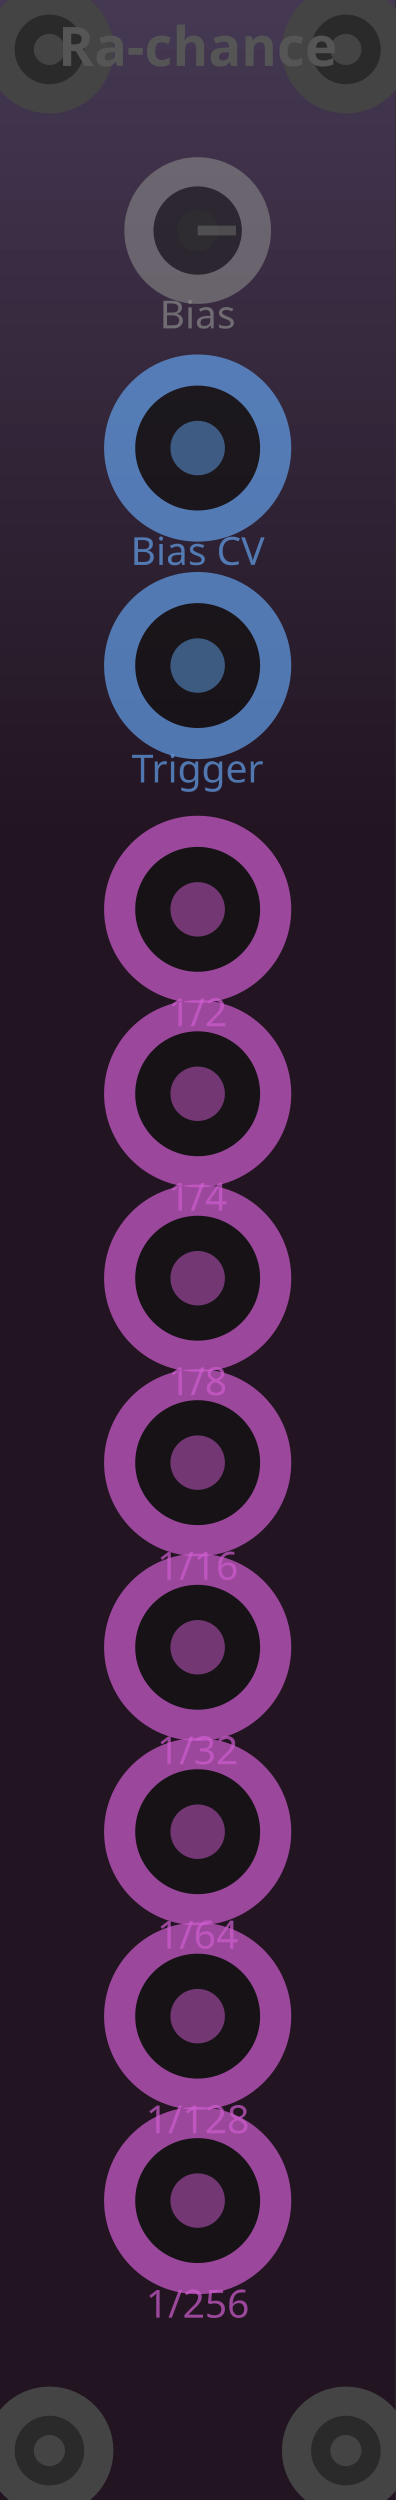
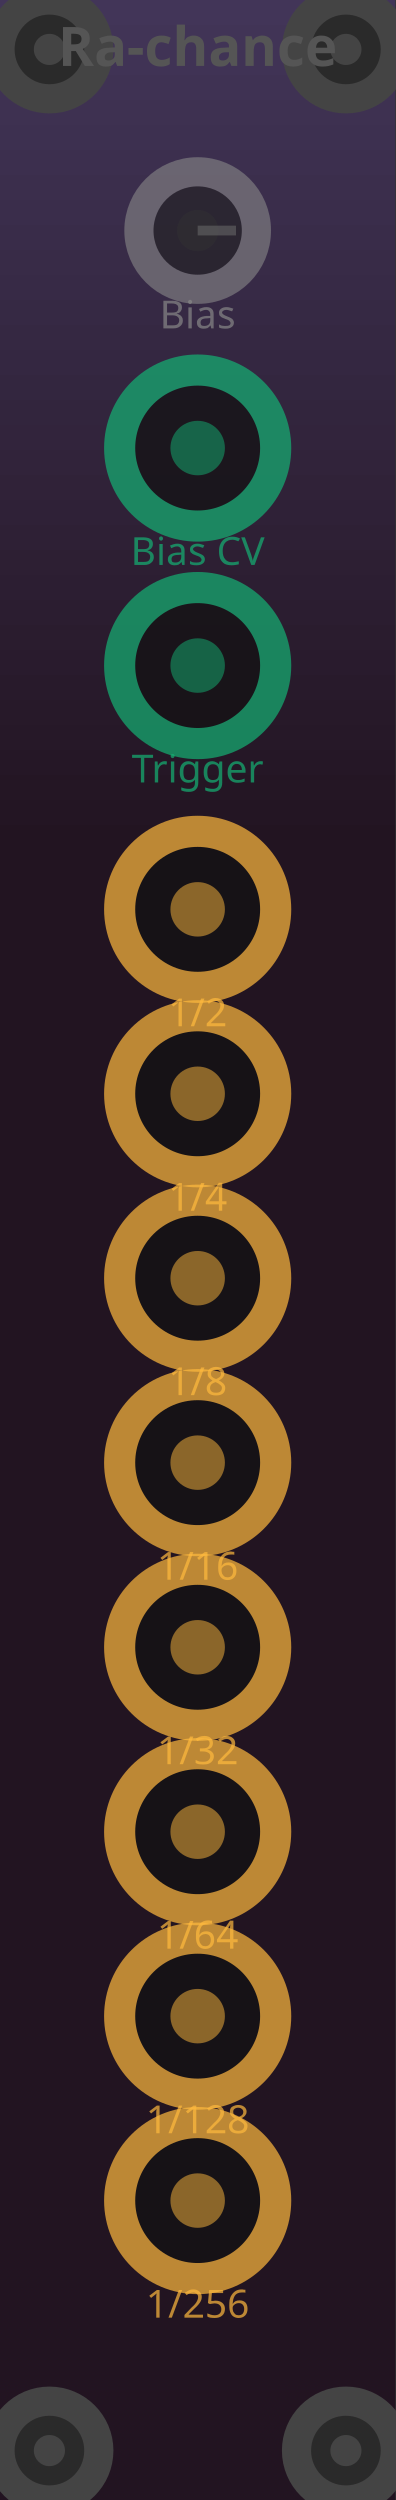
<svg xmlns="http://www.w3.org/2000/svg" viewBox="0 0 20.32 128.5" width="20.32mm" height="128.5mm">
  <rect x="0.3" y="0.3" width="19.72" height="127.9" fill="none" stroke="#333" stroke-width="1.5" />
-   <rect x="0" y="0.000" width="20.32" height="1.295" fill="#443852" />
-   <rect x="0" y="1.285" width="20.32" height="1.295" fill="#433751" />
-   <rect x="0" y="2.570" width="20.32" height="1.295" fill="#42364f" />
-   <rect x="0" y="3.855" width="20.32" height="1.295" fill="#41354e" />
-   <rect x="0" y="5.140" width="20.32" height="1.295" fill="#40344c" />
-   <rect x="0" y="6.425" width="20.32" height="1.295" fill="#3f334b" />
-   <rect x="0" y="7.710" width="20.32" height="1.295" fill="#3e3149" />
-   <rect x="0" y="8.995" width="20.32" height="1.295" fill="#3d3048" />
-   <rect x="0" y="10.280" width="20.32" height="1.295" fill="#3c2f46" />
-   <rect x="0" y="11.565" width="20.32" height="1.295" fill="#3b2e45" />
-   <rect x="0" y="12.850" width="20.32" height="1.295" fill="#3a2d43" />
-   <rect x="0" y="14.135" width="20.32" height="1.295" fill="#392c42" />
-   <rect x="0" y="15.420" width="20.32" height="1.295" fill="#382b40" />
-   <rect x="0" y="16.705" width="20.32" height="1.295" fill="#372a3f" />
-   <rect x="0" y="17.990" width="20.32" height="1.295" fill="#36293d" />
-   <rect x="0" y="19.275" width="20.32" height="1.295" fill="#35283c" />
-   <rect x="0" y="20.560" width="20.32" height="1.295" fill="#34273a" />
-   <rect x="0" y="21.845" width="20.32" height="1.295" fill="#322539" />
-   <rect x="0" y="23.130" width="20.32" height="1.295" fill="#312437" />
-   <rect x="0" y="24.415" width="20.32" height="1.295" fill="#302336" />
-   <rect x="0" y="25.700" width="20.32" height="1.295" fill="#2f2234" />
-   <rect x="0" y="26.985" width="20.32" height="1.295" fill="#2e2133" />
-   <rect x="0" y="28.270" width="20.32" height="1.295" fill="#2d2031" />
-   <rect x="0" y="29.555" width="20.32" height="1.295" fill="#2c1f30" />
-   <rect x="0" y="30.840" width="20.32" height="1.295" fill="#2b1e2e" />
-   <rect x="0" y="32.125" width="20.32" height="1.295" fill="#2a1d2d" />
-   <rect x="0" y="33.410" width="20.32" height="1.295" fill="#291c2b" />
-   <rect x="0" y="34.695" width="20.32" height="1.295" fill="#281b2a" />
-   <rect x="0" y="35.980" width="20.32" height="1.295" fill="#271928" />
-   <rect x="0" y="37.265" width="20.32" height="1.295" fill="#261827" />
-   <rect x="0" y="38.550" width="20.32" height="1.295" fill="#251725" />
+   <rect x="0" y="0.000" width="20.32" height="1.295" fill="#423558" />
+   <rect x="0" y="1.285" width="20.32" height="1.295" fill="#413456" />
+   <rect x="0" y="2.570" width="20.32" height="1.295" fill="#403355" />
+   <rect x="0" y="3.855" width="20.32" height="1.295" fill="#3f3253" />
+   <rect x="0" y="5.140" width="20.32" height="1.295" fill="#3e3151" />
+   <rect x="0" y="6.425" width="20.32" height="1.295" fill="#3d3050" />
+   <rect x="0" y="7.710" width="20.32" height="1.295" fill="#3c2f4e" />
+   <rect x="0" y="8.995" width="20.32" height="1.295" fill="#3b2e4c" />
+   <rect x="0" y="10.280" width="20.32" height="1.295" fill="#3a2d4b" />
+   <rect x="0" y="11.565" width="20.32" height="1.295" fill="#392c49" />
+   <rect x="0" y="12.850" width="20.32" height="1.295" fill="#382b47" />
+   <rect x="0" y="14.135" width="20.32" height="1.295" fill="#372a46" />
+   <rect x="0" y="15.420" width="20.32" height="1.295" fill="#362944" />
+   <rect x="0" y="16.705" width="20.32" height="1.295" fill="#352842" />
+   <rect x="0" y="17.990" width="20.32" height="1.295" fill="#342741" />
+   <rect x="0" y="19.275" width="20.32" height="1.295" fill="#33263f" />
+   <rect x="0" y="20.560" width="20.32" height="1.295" fill="#32253d" />
+   <rect x="0" y="21.845" width="20.32" height="1.295" fill="#32243c" />
+   <rect x="0" y="23.130" width="20.32" height="1.295" fill="#31233a" />
+   <rect x="0" y="24.415" width="20.32" height="1.295" fill="#302238" />
+   <rect x="0" y="25.700" width="20.32" height="1.295" fill="#2f2137" />
+   <rect x="0" y="26.985" width="20.32" height="1.295" fill="#2e2035" />
+   <rect x="0" y="28.270" width="20.32" height="1.295" fill="#2d1f33" />
+   <rect x="0" y="29.555" width="20.32" height="1.295" fill="#2c1e32" />
+   <rect x="0" y="30.840" width="20.32" height="1.295" fill="#2b1d30" />
+   <rect x="0" y="32.125" width="20.32" height="1.295" fill="#2a1c2e" />
+   <rect x="0" y="33.410" width="20.32" height="1.295" fill="#291b2d" />
+   <rect x="0" y="34.695" width="20.32" height="1.295" fill="#281a2b" />
+   <rect x="0" y="35.980" width="20.32" height="1.295" fill="#271929" />
+   <rect x="0" y="37.265" width="20.32" height="1.295" fill="#261828" />
+   <rect x="0" y="38.550" width="20.32" height="1.295" fill="#251726" />
  <rect x="0" y="39.835" width="20.32" height="1.295" fill="#241624" />
-   <rect x="0" y="41.120" width="20.32" height="1.295" fill="#231522" />
+   <rect x="0" y="41.120" width="20.32" height="1.295" fill="#231523" />
  <rect x="0" y="42.405" width="20.32" height="1.295" fill="#221421" />
  <rect x="0" y="43.690" width="20.32" height="1.295" fill="#221421" />
  <rect x="0" y="44.975" width="20.32" height="1.295" fill="#221421" />
  <rect x="0" y="46.260" width="20.32" height="1.295" fill="#221421" />
  <rect x="0" y="47.545" width="20.32" height="1.295" fill="#221421" />
  <rect x="0" y="48.830" width="20.32" height="1.295" fill="#221421" />
  <rect x="0" y="50.115" width="20.32" height="1.295" fill="#221421" />
  <rect x="0" y="51.400" width="20.32" height="1.295" fill="#221421" />
  <rect x="0" y="52.685" width="20.32" height="1.295" fill="#221421" />
  <rect x="0" y="53.970" width="20.32" height="1.295" fill="#221421" />
  <rect x="0" y="55.255" width="20.32" height="1.295" fill="#221421" />
  <rect x="0" y="56.540" width="20.32" height="1.295" fill="#221421" />
  <rect x="0" y="57.825" width="20.32" height="1.295" fill="#221421" />
  <rect x="0" y="59.110" width="20.32" height="1.295" fill="#221421" />
  <rect x="0" y="60.395" width="20.32" height="1.295" fill="#221421" />
  <rect x="0" y="61.680" width="20.32" height="1.295" fill="#221421" />
  <rect x="0" y="62.965" width="20.32" height="1.295" fill="#221421" />
  <rect x="0" y="64.250" width="20.32" height="1.295" fill="#221421" />
  <rect x="0" y="65.535" width="20.32" height="1.295" fill="#221421" />
  <rect x="0" y="66.820" width="20.32" height="1.295" fill="#221421" />
  <rect x="0" y="68.105" width="20.32" height="1.295" fill="#221421" />
  <rect x="0" y="69.390" width="20.32" height="1.295" fill="#221421" />
  <rect x="0" y="70.675" width="20.32" height="1.295" fill="#221421" />
  <rect x="0" y="71.960" width="20.32" height="1.295" fill="#221421" />
  <rect x="0" y="73.245" width="20.32" height="1.295" fill="#221421" />
  <rect x="0" y="74.530" width="20.32" height="1.295" fill="#221421" />
  <rect x="0" y="75.815" width="20.32" height="1.295" fill="#221421" />
  <rect x="0" y="77.100" width="20.32" height="1.295" fill="#221421" />
  <rect x="0" y="78.385" width="20.32" height="1.295" fill="#221421" />
  <rect x="0" y="79.670" width="20.32" height="1.295" fill="#221421" />
  <rect x="0" y="80.955" width="20.32" height="1.295" fill="#221421" />
  <rect x="0" y="82.240" width="20.32" height="1.295" fill="#221421" />
  <rect x="0" y="83.525" width="20.32" height="1.295" fill="#221421" />
  <rect x="0" y="84.810" width="20.32" height="1.295" fill="#221421" />
  <rect x="0" y="86.095" width="20.32" height="1.295" fill="#221421" />
  <rect x="0" y="87.380" width="20.32" height="1.295" fill="#221421" />
  <rect x="0" y="88.665" width="20.32" height="1.295" fill="#221421" />
  <rect x="0" y="89.950" width="20.32" height="1.295" fill="#221421" />
  <rect x="0" y="91.235" width="20.32" height="1.295" fill="#221421" />
  <rect x="0" y="92.520" width="20.32" height="1.295" fill="#221421" />
  <rect x="0" y="93.805" width="20.32" height="1.295" fill="#221421" />
  <rect x="0" y="95.090" width="20.32" height="1.295" fill="#221421" />
  <rect x="0" y="96.375" width="20.32" height="1.295" fill="#221421" />
  <rect x="0" y="97.660" width="20.32" height="1.295" fill="#221421" />
  <rect x="0" y="98.945" width="20.32" height="1.295" fill="#221421" />
  <rect x="0" y="100.230" width="20.32" height="1.295" fill="#221421" />
  <rect x="0" y="101.515" width="20.32" height="1.295" fill="#221421" />
  <rect x="0" y="102.800" width="20.32" height="1.295" fill="#221421" />
  <rect x="0" y="104.085" width="20.32" height="1.295" fill="#221421" />
  <rect x="0" y="105.370" width="20.32" height="1.295" fill="#221421" />
  <rect x="0" y="106.655" width="20.32" height="1.295" fill="#221421" />
  <rect x="0" y="107.940" width="20.32" height="1.295" fill="#221421" />
  <rect x="0" y="109.225" width="20.32" height="1.295" fill="#221421" />
  <rect x="0" y="110.510" width="20.32" height="1.295" fill="#221421" />
  <rect x="0" y="111.795" width="20.32" height="1.295" fill="#221421" />
  <rect x="0" y="113.080" width="20.32" height="1.295" fill="#221421" />
  <rect x="0" y="114.365" width="20.32" height="1.295" fill="#221421" />
  <rect x="0" y="115.650" width="20.32" height="1.295" fill="#221421" />
  <rect x="0" y="116.935" width="20.32" height="1.295" fill="#221421" />
  <rect x="0" y="118.220" width="20.32" height="1.295" fill="#221421" />
  <rect x="0" y="119.505" width="20.32" height="1.295" fill="#221421" />
  <rect x="0" y="120.790" width="20.32" height="1.295" fill="#221421" />
  <rect x="0" y="122.075" width="20.32" height="1.295" fill="#221421" />
  <rect x="0" y="123.360" width="20.32" height="1.295" fill="#221421" />
  <rect x="0" y="124.645" width="20.32" height="1.295" fill="#221421" />
  <rect x="0" y="125.930" width="20.32" height="1.295" fill="#221421" />
  <rect x="0" y="127.215" width="20.32" height="1.295" fill="#221421" />
  <circle cx="2.54" cy="2.54" r="2.54" fill="#2a2a2a" stroke="#444" stroke-width="1.5" />
  <circle cx="2.54" cy="2.54" r="0.8" fill="#444" />
  <circle cx="2.54" cy="125.96" r="2.54" fill="#2a2a2a" stroke="#444" stroke-width="1.5" />
  <circle cx="2.54" cy="125.96" r="0.8" fill="#444" />
  <circle cx="17.78" cy="2.54" r="2.54" fill="#2a2a2a" stroke="#444" stroke-width="1.5" />
  <circle cx="17.78" cy="2.54" r="0.8" fill="#444" />
  <circle cx="17.78" cy="125.96" r="2.54" fill="#2a2a2a" stroke="#444" stroke-width="1.5" />
  <circle cx="17.78" cy="125.96" r="0.8" fill="#444" />
  <text x="10.16" y="3.39" fill="#555" font-family="sans-serif" font-size="2.8" text-anchor="middle" font-weight="bold">Ra-chance</text>
  <circle cx="10.16" cy="11.85" r="3.02" fill="#222" stroke="#888" stroke-width="1.5" opacity="0.6" />
  <circle cx="10.16" cy="11.85" r="1.06" fill="#333" opacity="0.4" />
  <line x1="10.16" y1="11.85" x2="12.13" y2="11.85" stroke="#666" stroke-width="0.5" opacity="0.6" />
  <text x="10.16" y="16.88" fill="#888" font-family="sans-serif" font-size="2.0" text-anchor="middle" opacity="0.7">Bias</text>
-   <circle cx="10.16" cy="23.03" r="4.01" fill="#111" stroke="#62a0ea" stroke-width="1.6" opacity="0.7" />
-   <circle cx="10.16" cy="23.03" r="1.40" fill="#62a0ea" opacity="0.5" />
-   <text x="10.16" y="29.04" fill="#62a0ea" font-family="sans-serif" font-size="2.0" text-anchor="middle" opacity="0.7">Bias CV</text>
-   <circle cx="10.16" cy="34.21" r="4.01" fill="#111" stroke="#62a0ea" stroke-width="1.6" opacity="0.7" />
-   <circle cx="10.16" cy="34.21" r="1.40" fill="#62a0ea" opacity="0.5" />
-   <text x="10.16" y="40.22" fill="#62a0ea" font-family="sans-serif" font-size="2.0" text-anchor="middle" opacity="0.7">Trigger</text>
-   <circle cx="10.16" cy="46.74" r="4.01" fill="#111" stroke="#CF5DD0" stroke-width="1.6" opacity="0.7" />
-   <circle cx="10.16" cy="46.74" r="1.40" fill="#CF5DD0" opacity="0.5" />
-   <text x="10.16" y="52.75" fill="#CF5DD0" font-family="sans-serif" font-size="2.0" text-anchor="middle" opacity="0.7">1/2</text>
-   <circle cx="10.16" cy="56.22" r="4.01" fill="#111" stroke="#CF5DD0" stroke-width="1.6" opacity="0.7" />
-   <circle cx="10.16" cy="56.22" r="1.40" fill="#CF5DD0" opacity="0.5" />
-   <text x="10.16" y="62.23" fill="#CF5DD0" font-family="sans-serif" font-size="2.0" text-anchor="middle" opacity="0.7">1/4</text>
-   <circle cx="10.16" cy="65.70" r="4.01" fill="#111" stroke="#CF5DD0" stroke-width="1.6" opacity="0.7" />
-   <circle cx="10.16" cy="65.70" r="1.40" fill="#CF5DD0" opacity="0.5" />
-   <text x="10.16" y="71.71" fill="#CF5DD0" font-family="sans-serif" font-size="2.0" text-anchor="middle" opacity="0.7">1/8</text>
-   <circle cx="10.16" cy="75.18" r="4.01" fill="#111" stroke="#CF5DD0" stroke-width="1.6" opacity="0.7" />
-   <circle cx="10.16" cy="75.18" r="1.40" fill="#CF5DD0" opacity="0.5" />
-   <text x="10.16" y="81.20" fill="#CF5DD0" font-family="sans-serif" font-size="2.0" text-anchor="middle" opacity="0.7">1/16</text>
-   <circle cx="10.16" cy="84.67" r="4.01" fill="#111" stroke="#CF5DD0" stroke-width="1.6" opacity="0.7" />
-   <circle cx="10.16" cy="84.67" r="1.40" fill="#CF5DD0" opacity="0.5" />
-   <text x="10.16" y="90.68" fill="#CF5DD0" font-family="sans-serif" font-size="2.0" text-anchor="middle" opacity="0.7">1/32</text>
-   <circle cx="10.16" cy="94.15" r="4.01" fill="#111" stroke="#CF5DD0" stroke-width="1.6" opacity="0.7" />
-   <circle cx="10.16" cy="94.15" r="1.40" fill="#CF5DD0" opacity="0.5" />
-   <text x="10.16" y="100.16" fill="#CF5DD0" font-family="sans-serif" font-size="2.0" text-anchor="middle" opacity="0.7">1/64</text>
-   <circle cx="10.16" cy="103.63" r="4.01" fill="#111" stroke="#CF5DD0" stroke-width="1.6" opacity="0.7" />
-   <circle cx="10.16" cy="103.63" r="1.40" fill="#CF5DD0" opacity="0.5" />
-   <text x="10.16" y="109.65" fill="#CF5DD0" font-family="sans-serif" font-size="2.0" text-anchor="middle" opacity="0.7">1/128</text>
-   <circle cx="10.16" cy="113.11" r="4.01" fill="#111" stroke="#CF5DD0" stroke-width="1.6" opacity="0.7" />
-   <circle cx="10.16" cy="113.11" r="1.40" fill="#CF5DD0" opacity="0.5" />
-   <text x="10.16" y="119.13" fill="#CF5DD0" font-family="sans-serif" font-size="2.0" text-anchor="middle" opacity="0.7">1/256</text>
+   <circle cx="10.16" cy="23.03" r="4.01" fill="#111" stroke="#14B274" stroke-width="1.6" opacity="0.7" />
+   <circle cx="10.16" cy="23.03" r="1.40" fill="#14B274" opacity="0.5" />
+   <text x="10.16" y="29.04" fill="#14B274" font-family="sans-serif" font-size="2.0" text-anchor="middle" opacity="0.7">Bias CV</text>
+   <circle cx="10.16" cy="34.21" r="4.01" fill="#111" stroke="#14B274" stroke-width="1.6" opacity="0.7" />
+   <circle cx="10.16" cy="34.21" r="1.40" fill="#14B274" opacity="0.5" />
+   <text x="10.16" y="40.22" fill="#14B274" font-family="sans-serif" font-size="2.0" text-anchor="middle" opacity="0.7">Trigger</text>
+   <circle cx="10.16" cy="46.74" r="4.01" fill="#111" stroke="#FFB93D" stroke-width="1.6" opacity="0.7" />
+   <circle cx="10.16" cy="46.74" r="1.40" fill="#FFB93D" opacity="0.5" />
+   <text x="10.16" y="52.75" fill="#FFB93D" font-family="sans-serif" font-size="2.0" text-anchor="middle" opacity="0.7">1/2</text>
+   <circle cx="10.16" cy="56.22" r="4.01" fill="#111" stroke="#FFB93D" stroke-width="1.6" opacity="0.7" />
+   <circle cx="10.16" cy="56.22" r="1.40" fill="#FFB93D" opacity="0.5" />
+   <text x="10.16" y="62.23" fill="#FFB93D" font-family="sans-serif" font-size="2.0" text-anchor="middle" opacity="0.7">1/4</text>
+   <circle cx="10.16" cy="65.70" r="4.01" fill="#111" stroke="#FFB93D" stroke-width="1.6" opacity="0.7" />
+   <circle cx="10.16" cy="65.70" r="1.40" fill="#FFB93D" opacity="0.5" />
+   <text x="10.16" y="71.71" fill="#FFB93D" font-family="sans-serif" font-size="2.0" text-anchor="middle" opacity="0.7">1/8</text>
+   <circle cx="10.16" cy="75.18" r="4.01" fill="#111" stroke="#FFB93D" stroke-width="1.6" opacity="0.7" />
+   <circle cx="10.16" cy="75.18" r="1.40" fill="#FFB93D" opacity="0.5" />
+   <text x="10.16" y="81.20" fill="#FFB93D" font-family="sans-serif" font-size="2.0" text-anchor="middle" opacity="0.7">1/16</text>
+   <circle cx="10.16" cy="84.67" r="4.01" fill="#111" stroke="#FFB93D" stroke-width="1.6" opacity="0.7" />
+   <circle cx="10.16" cy="84.67" r="1.40" fill="#FFB93D" opacity="0.5" />
+   <text x="10.16" y="90.68" fill="#FFB93D" font-family="sans-serif" font-size="2.0" text-anchor="middle" opacity="0.7">1/32</text>
+   <circle cx="10.16" cy="94.15" r="4.01" fill="#111" stroke="#FFB93D" stroke-width="1.6" opacity="0.7" />
+   <circle cx="10.16" cy="94.15" r="1.40" fill="#FFB93D" opacity="0.5" />
+   <text x="10.16" y="100.16" fill="#FFB93D" font-family="sans-serif" font-size="2.0" text-anchor="middle" opacity="0.7">1/64</text>
+   <circle cx="10.16" cy="103.63" r="4.01" fill="#111" stroke="#FFB93D" stroke-width="1.6" opacity="0.7" />
+   <circle cx="10.16" cy="103.63" r="1.40" fill="#FFB93D" opacity="0.5" />
+   <text x="10.16" y="109.65" fill="#FFB93D" font-family="sans-serif" font-size="2.0" text-anchor="middle" opacity="0.7">1/128</text>
+   <circle cx="10.16" cy="113.11" r="4.01" fill="#111" stroke="#FFB93D" stroke-width="1.6" opacity="0.7" />
+   <circle cx="10.16" cy="113.11" r="1.40" fill="#FFB93D" opacity="0.5" />
+   <text x="10.16" y="119.13" fill="#FFB93D" font-family="sans-serif" font-size="2.0" text-anchor="middle" opacity="0.7">1/256</text>
</svg>
